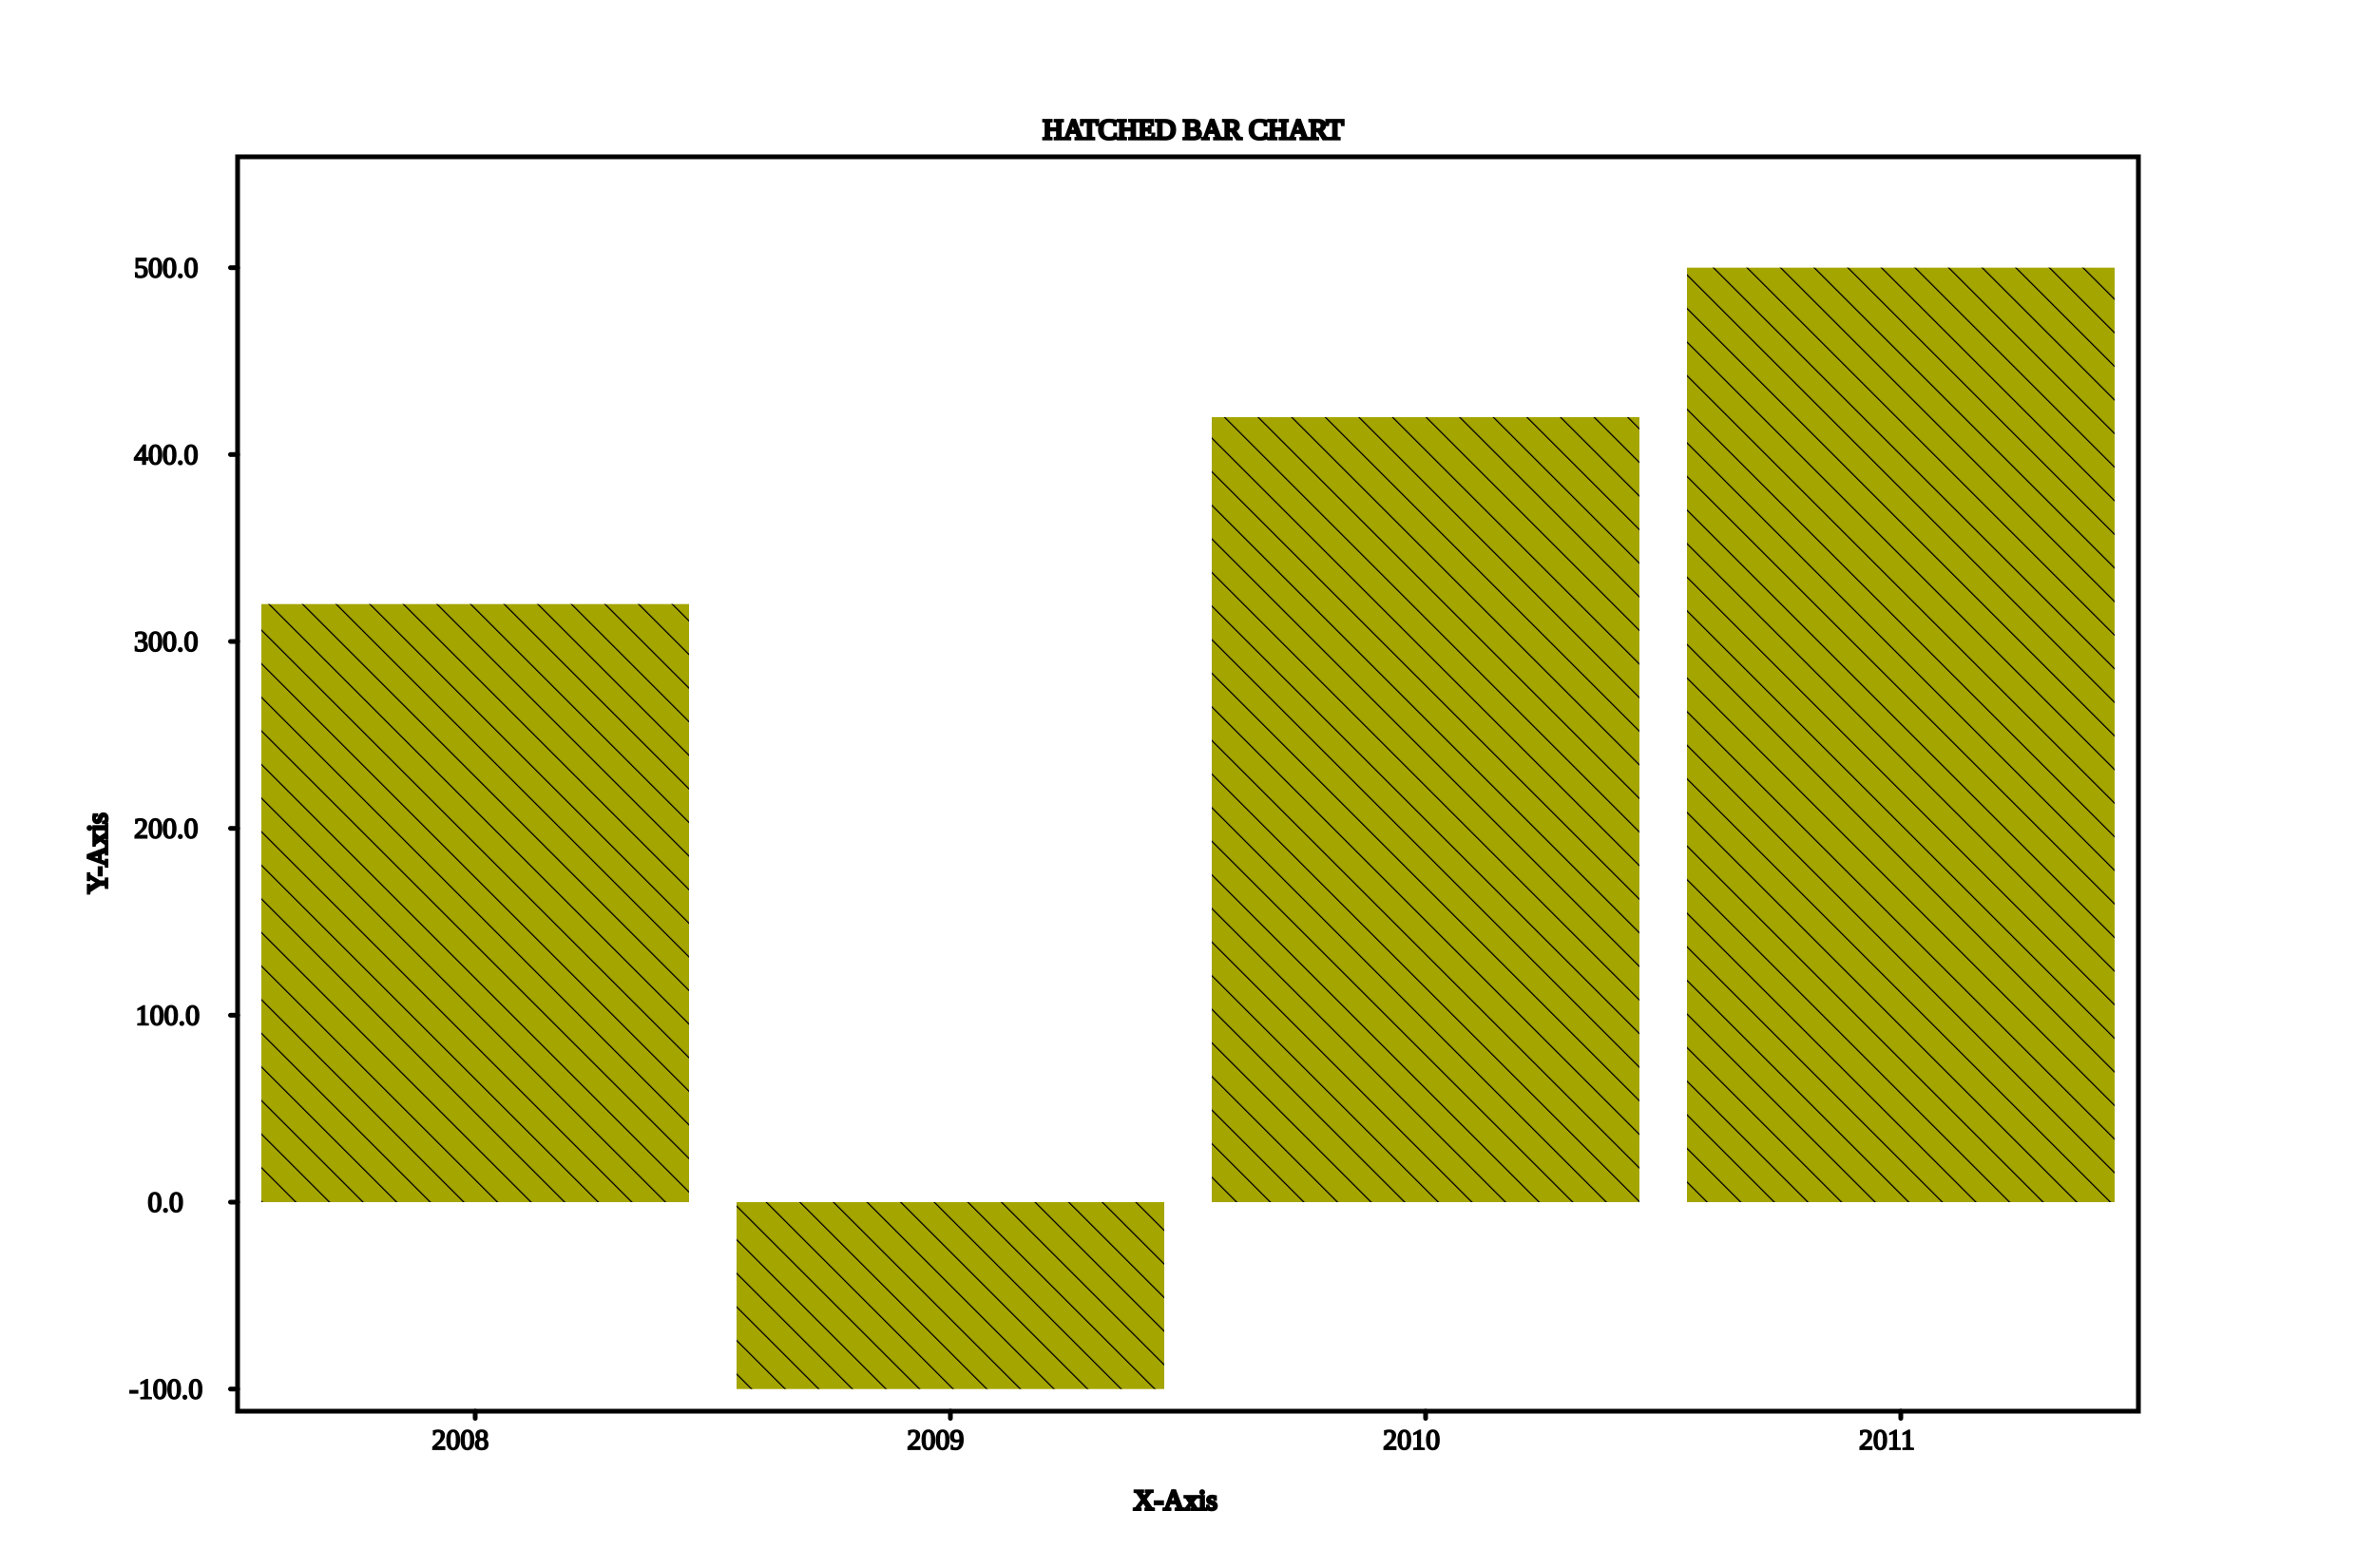
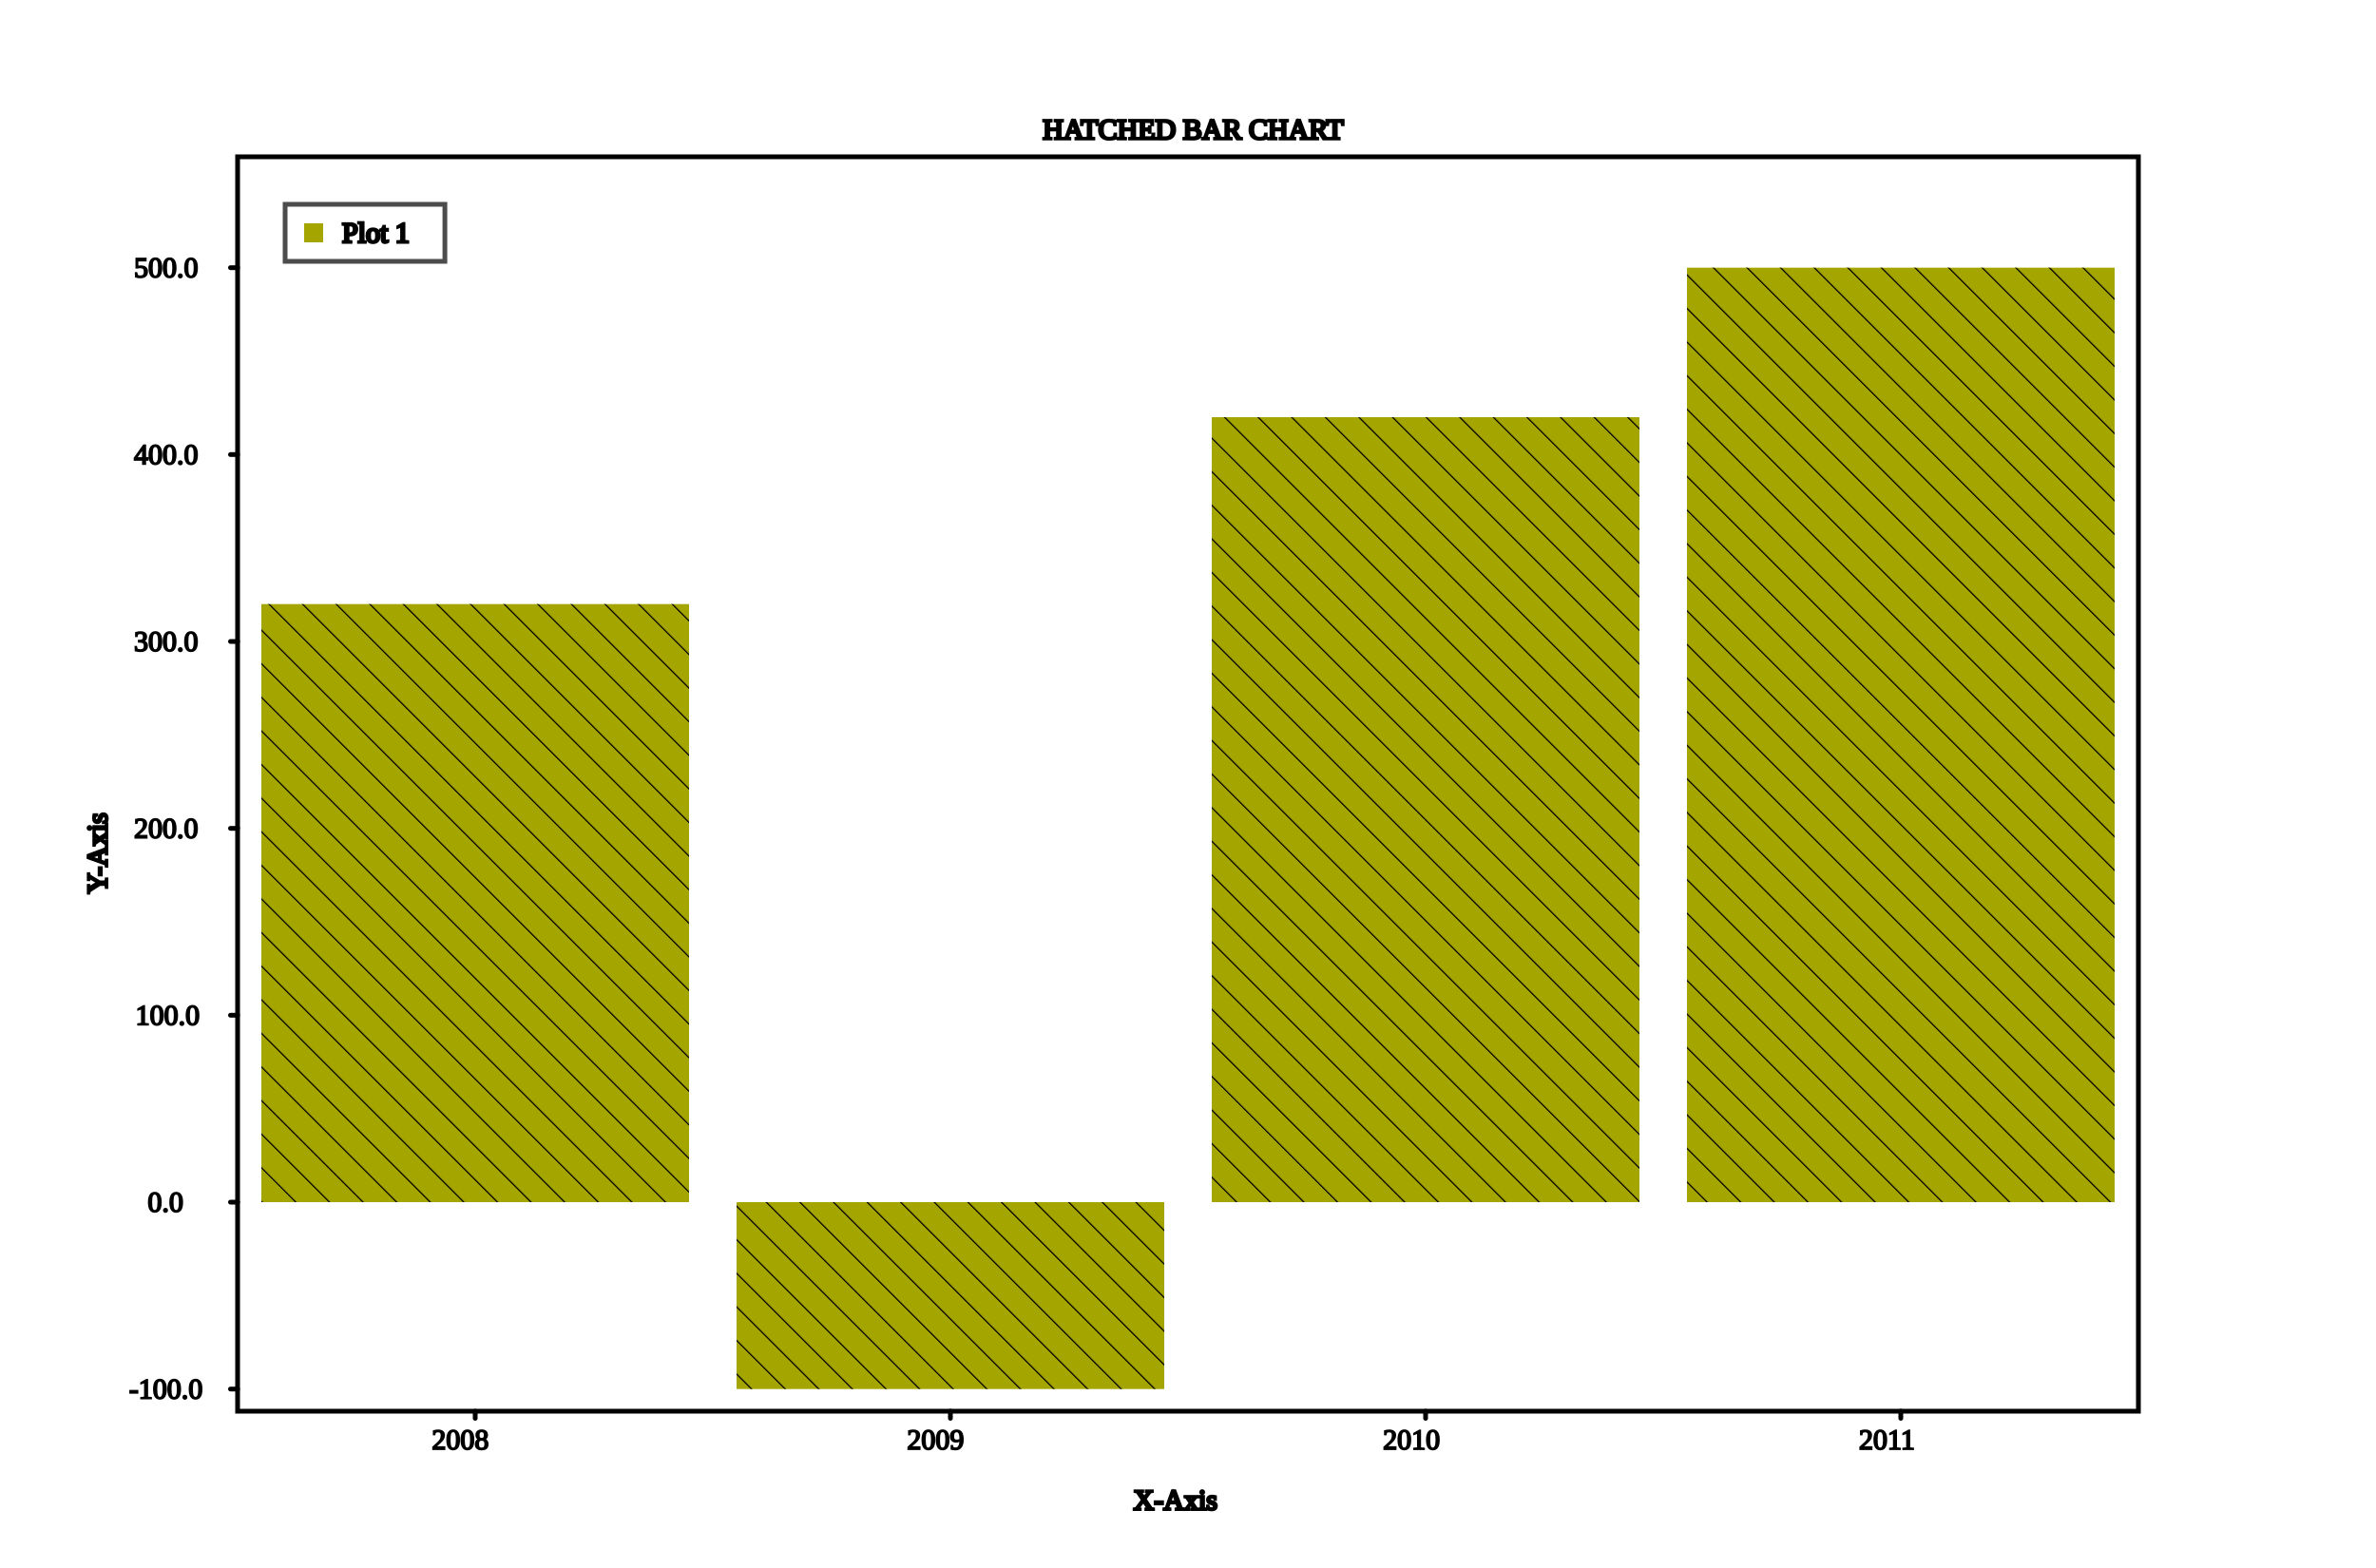
<svg xmlns="http://www.w3.org/2000/svg" height="660.0" width="1000.0" version="4.0">
  <rect width="100%" height="100%" fill="white" />
  <rect x="100.0" y="66.0" width="800.0" height="528.0" style="fill:rgb(255,255,255);stroke-width:2.0;stroke:rgb(0,0,0);opacity:1" />
  <line x1="200.0" y1="597.0" x2="200.0" y2="594.0" style="stroke:rgb(0.0,0.0,0.0);stroke-width:2.0;opacity:1.0;stroke-linecap:round" />
  <text x="181.74" y="610.0" stroke="#000000" stroke-width="0.7" transform="rotate(-0.0,181.74,610.0)">2008</text>
  <line x1="400.0" y1="597.0" x2="400.0" y2="594.0" style="stroke:rgb(0.0,0.0,0.0);stroke-width:2.0;opacity:1.0;stroke-linecap:round" />
  <text x="381.74" y="610.0" stroke="#000000" stroke-width="0.7" transform="rotate(-0.0,381.74,610.0)">2009</text>
  <line x1="600.0" y1="597.0" x2="600.0" y2="594.0" style="stroke:rgb(0.0,0.0,0.0);stroke-width:2.0;opacity:1.0;stroke-linecap:round" />
  <text x="582.06" y="610.0" stroke="#000000" stroke-width="0.7" transform="rotate(-0.0,582.06,610.0)">2010</text>
  <line x1="800.0" y1="597.0" x2="800.0" y2="594.0" style="stroke:rgb(0.0,0.0,0.0);stroke-width:2.0;opacity:1.0;stroke-linecap:round" />
  <text x="782.38" y="610.0" stroke="#000000" stroke-width="0.7" transform="rotate(-0.0,782.38,610.0)">2011</text>
  <line x1="97.0" y1="506.0" x2="100.0" y2="506.0" style="stroke:rgb(0.0,0.0,0.0);stroke-width:2.0;opacity:1.0;stroke-linecap:round" />
  <text x="62.16" y="510.0" stroke="#000000" stroke-width="0.7" transform="rotate(-0.0,62.16,510.0)">0.0</text>
  <line x1="97.0" y1="427.333" x2="100.0" y2="427.333" style="stroke:rgb(0.0,0.0,0.0);stroke-width:2.0;opacity:1.0;stroke-linecap:round" />
  <text x="57.04" y="431.333" stroke="#000000" stroke-width="0.7" transform="rotate(-0.0,57.04,431.3333)">100.0</text>
  <line x1="97.0" y1="348.667" x2="100.0" y2="348.667" style="stroke:rgb(0.0,0.0,0.0);stroke-width:2.0;opacity:1.0;stroke-linecap:round" />
  <text x="56.4" y="352.667" stroke="#000000" stroke-width="0.7" transform="rotate(-0.0,56.4,352.6667)">200.0</text>
  <line x1="97.0" y1="270" x2="100.0" y2="270" style="stroke:rgb(0.0,0.0,0.0);stroke-width:2.0;opacity:1.0;stroke-linecap:round" />
  <text x="56.4" y="274" stroke="#000000" stroke-width="0.7" transform="rotate(-0.0,56.4,274)">300.0</text>
  <line x1="97.0" y1="191.333" x2="100.0" y2="191.333" style="stroke:rgb(0.0,0.0,0.0);stroke-width:2.0;opacity:1.0;stroke-linecap:round" />
  <text x="56.4" y="195.333" stroke="#000000" stroke-width="0.7" transform="rotate(-0.0,56.4,195.3334)">400.0</text>
  <line x1="97.0" y1="112.667" x2="100.0" y2="112.667" style="stroke:rgb(0.0,0.0,0.0);stroke-width:2.0;opacity:1.0;stroke-linecap:round" />
  <text x="56.4" y="116.667" stroke="#000000" stroke-width="0.7" transform="rotate(-0.0,56.4,116.6667)">500.0</text>
  <line x1="97.0" y1="584.667" x2="100.0" y2="584.667" style="stroke:rgb(0.0,0.0,0.0);stroke-width:2.0;opacity:1.0;stroke-linecap:round" />
  <text x="54.32" y="588.667" stroke="#000000" stroke-width="0.7" transform="rotate(-0.0,54.32,588.6667)">-100.0</text>
  <rect x="110.0" y="254.267" width="180.0" height="251.733" style="fill:rgb(164.985,164.985,0.0);stroke-width:0;stroke:rgb(0,0,0);opacity:1.0" />
  <defs>
    <pattern id="backwardSlashHatch" width="10" height="10" patternTransform="rotate(-45 0 0)" patternUnits="userSpaceOnUse">
      <line x1="0" y1="0" x2="0" y2="10" style="stroke:black; stroke-width:1" />
    </pattern>
  </defs>
  <rect x="110.0" y="254.267" width="180.0" height="251.733" style="fill:url(#backwardSlashHatch);opacity:1" />
  <rect x="310.0" y="506.0" width="180.0" height="78.667" style="fill:rgb(164.985,164.985,0.0);stroke-width:0;stroke:rgb(0,0,0);opacity:1.0" />
  <rect x="310.0" y="506.0" width="180.0" height="78.667" style="fill:url(#backwardSlashHatch);opacity:1" />
  <rect x="510.0" y="175.6" width="180.0" height="330.4" style="fill:rgb(164.985,164.985,0.0);stroke-width:0;stroke:rgb(0,0,0);opacity:1.0" />
  <rect x="510.0" y="175.6" width="180.0" height="330.4" style="fill:url(#backwardSlashHatch);opacity:1" />
  <rect x="710.0" y="112.667" width="180.0" height="393.333" style="fill:rgb(164.985,164.985,0.0);stroke-width:0;stroke:rgb(0,0,0);opacity:1.0" />
  <rect x="710.0" y="112.667" width="180.0" height="393.333" style="fill:url(#backwardSlashHatch);opacity:1" />
  <text x="438.9" y="58.5" stroke="#000000" stroke-width="1.2" transform="rotate(-0.0,438.9,58.5)">HATCHED BAR CHART</text>
  <text x="477.05" y="635.4" stroke="#000000" stroke-width="1.2" transform="rotate(-0.0,477.05,635.4)">X-Axis</text>
  <text x="45.0" y="376.1" stroke="#000000" stroke-width="1.2" transform="rotate(-90.0,45.0,376.1)">Y-Axis</text>
+   <rect x="120.0" y="86.0" width="67.24" height="24.0" style="fill:rgb(255.0,255.0,255.0);stroke-width:2.0;stroke:rgb(0.0,0.0,0.0);opacity:0.7" />
+   <rect x="128.0" y="94.0" width="8.0" height="8.0" style="fill:rgb(164.985,164.985,0.0);stroke-width:0;stroke:rgb(0,0,0);opacity:1.0" />
+   <text x="144.0" y="102.0" stroke="#000000" stroke-width="1.2" transform="rotate(-0.0,144.0,102.0)">Plot 1</text>
</svg>
